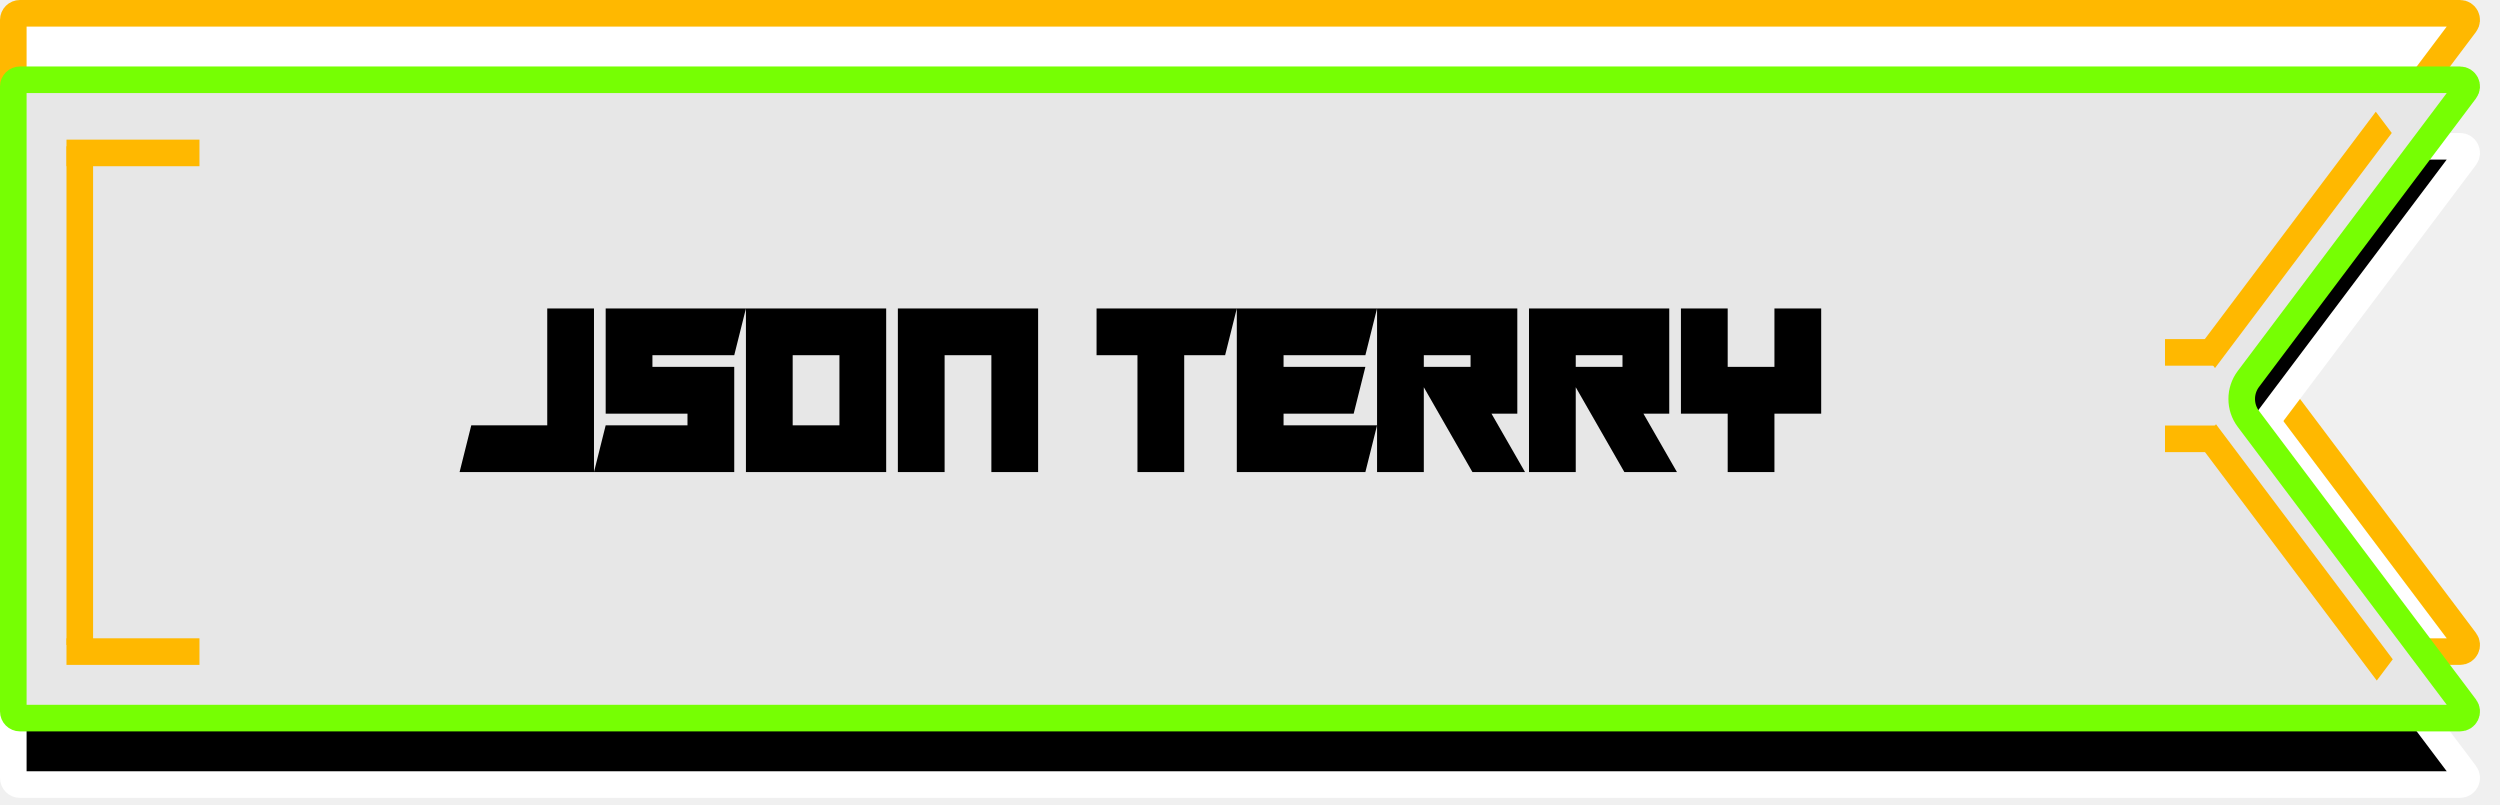
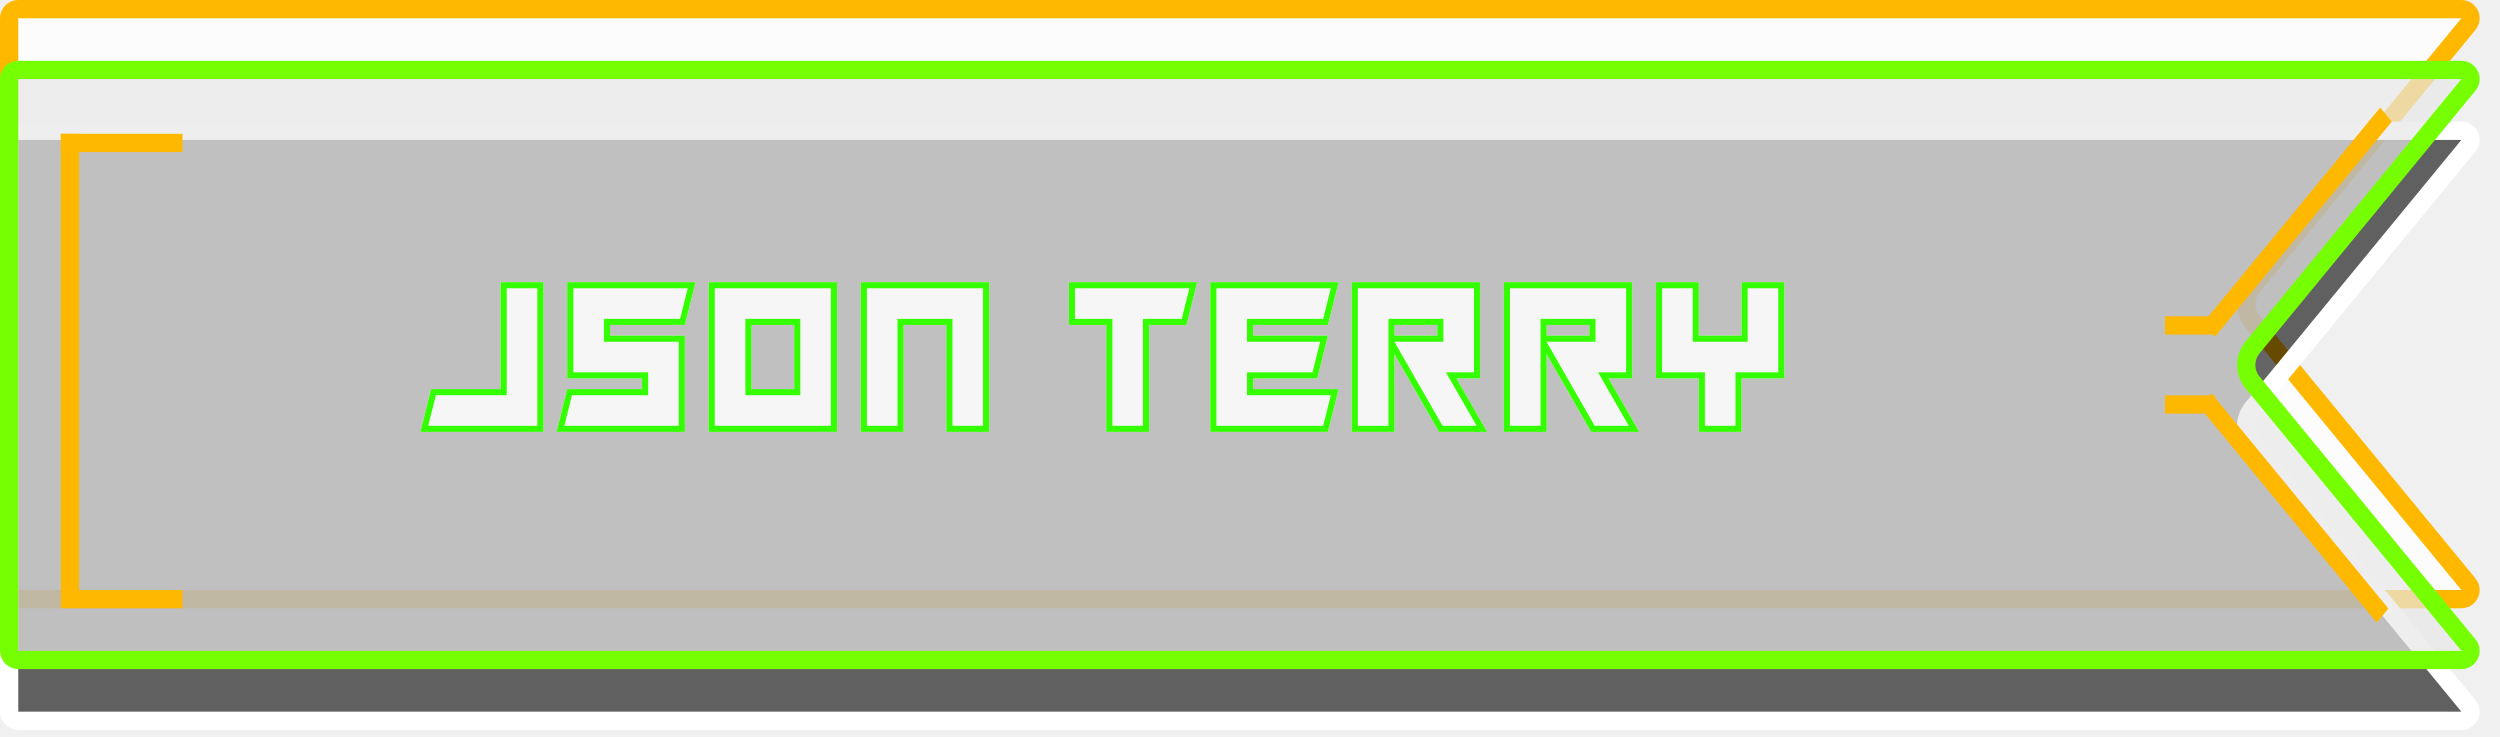
- <svg xmlns="http://www.w3.org/2000/svg" width="376" height="121" viewBox="0 0 376 121" fill="none">
-   <path d="M370.79 3.601L338.157 46.995C336.819 48.775 336.819 51.225 338.157 53.005L370.79 96.399C371.285 97.058 370.815 98 369.99 98H3C2.448 98 2 97.552 2 97V3C2 2.448 2.448 2 3 2H188H369.99C370.815 2 371.285 2.942 370.79 3.601Z" fill="white" stroke="#FFB800" stroke-width="4" />
-   <path d="M370.79 23.601L338.157 66.995C336.819 68.775 336.819 71.225 338.157 73.005L370.79 116.399C371.285 117.058 370.815 118 369.99 118H3C2.448 118 2 117.552 2 117V23C2 22.448 2.448 22 3 22H188H369.99C370.815 22 371.285 22.942 370.79 23.601Z" fill="black" stroke="white" stroke-width="4" />
-   <path d="M370.79 13.601L338.157 56.995C336.819 58.775 336.819 61.225 338.157 63.005L370.79 106.399C371.285 107.058 370.815 108 369.99 108H3C2.448 108 2 107.552 2 107V13C2 12.448 2.448 12 3 12H188H369.99C370.815 12 371.285 12.942 370.79 13.601Z" fill="#E7E7E7" stroke="#76FF03" stroke-width="4" />
-   <line x1="10" y1="23" x2="30" y2="23" stroke="#FFB800" stroke-width="4" />
-   <line x1="12" y1="22" x2="12" y2="97" stroke="#FFB800" stroke-width="4" />
-   <line x1="10" y1="98" x2="30" y2="98" stroke="#FFB800" stroke-width="4" />
-   <line y1="-2" x2="44.237" y2="-2" transform="matrix(0.601023 -0.799232 0.601023 0.799232 333.136 55.3555)" stroke="#FFB800" stroke-width="4" />
-   <line x1="325.616" y1="53" x2="333.136" y2="53" stroke="#FFB800" stroke-width="4" />
-   <line x1="325.616" y1="66" x2="333.136" y2="66" stroke="#FFB800" stroke-width="4" />
-   <line y1="-2" x2="44.237" y2="-2" transform="matrix(0.601023 0.799232 -0.601023 0.799232 330.88 67)" stroke="#FFB800" stroke-width="4" />
-   <path d="M69.121 71L70.879 63.969H82.305V46.391H89.336V71H69.121ZM112.188 46.391L110.43 53.422H98.125V55.18H110.43V71H89.336L91.094 63.969H103.398V62.211H91.094V46.391H112.188ZM126.25 53.422H119.219V63.969H126.25V53.422ZM133.281 46.391V71H112.188V46.391H133.281ZM156.133 71H149.102V53.422H142.07V71H135.039V46.391H156.133V71ZM186.016 46.391L184.258 53.422H178.105V71H171.074V53.422H164.922V46.391H186.016ZM207.109 46.391L205.352 53.422H193.047V55.18H205.352L203.594 62.211H193.047V63.969H207.109L205.352 71H186.016V46.391H207.109ZM221.172 53.422H214.141V55.18H221.172V53.422ZM228.203 46.391V62.211H224.318L229.363 71H221.453L214.141 58.238V71H207.109V46.391H228.203ZM244.023 53.422H236.992V55.18H244.023V53.422ZM251.055 46.391V62.211H247.17L252.215 71H244.305L236.992 58.238V71H229.961V46.391H251.055ZM266.875 55.18V46.391H273.906V62.211H266.875V71H259.844V62.211H252.812V46.391H259.844V55.18H266.875Z" fill="black" />
+ <svg xmlns="http://www.w3.org/2000/svg" width="411" height="121" viewBox="0 0 411 121" fill="none">
+   <path d="M405.809 3.953L370.307 47.142C368.942 48.803 368.942 51.197 370.307 52.858L405.809 96.047C406.614 97.026 405.918 98.5 404.651 98.5H3C2.172 98.5 1.5 97.828 1.5 97V3C1.5 2.172 2.172 1.5 3 1.5H205.5H404.651C405.918 1.5 406.614 2.974 405.809 3.953Z" fill="white" fill-opacity="0.8" stroke="#FFB800" stroke-width="3" />
+   <path d="M405.809 23.953L370.307 67.142C368.942 68.803 368.942 71.197 370.307 72.858L405.809 116.047C406.614 117.026 405.918 118.5 404.651 118.5H3C2.172 118.5 1.5 117.828 1.5 117V23C1.5 22.172 2.172 21.5 3 21.5H205.5H404.651C405.918 21.5 406.614 22.974 405.809 23.953Z" fill="black" fill-opacity="0.6" stroke="white" stroke-width="3" />
+   <path d="M405.809 13.953L370.307 57.142C368.942 58.803 368.942 61.197 370.307 62.858L405.809 106.047C406.614 107.026 405.918 108.5 404.651 108.5H3C2.172 108.5 1.5 107.828 1.5 107V13C1.5 12.172 2.172 11.5 3 11.5H205.5H404.651C405.918 11.5 406.614 12.974 405.809 13.953Z" fill="#E7E7E7" fill-opacity="0.7" stroke="#76FF03" stroke-width="3" />
+   <line x1="10" y1="23.5" x2="30" y2="23.5" stroke="#FFB800" stroke-width="3" />
+   <line x1="11.5" y1="22" x2="11.5" y2="97" stroke="#FFB800" stroke-width="3" />
+   <line x1="10" y1="98.5" x2="30" y2="98.5" stroke="#FFB800" stroke-width="3" />
+   <line y1="-1.5" x2="45.767" y2="-1.5" transform="matrix(0.635003 -0.77251 0.635003 0.77251 364.146 55.3555)" stroke="#FFB800" stroke-width="3" />
+   <line x1="355.926" y1="53.5" x2="364.146" y2="53.5" stroke="#FFB800" stroke-width="3" />
+   <line x1="355.926" y1="66.5" x2="364.146" y2="66.5" stroke="#FFB800" stroke-width="3" />
+   <line y1="-1.5" x2="45.767" y2="-1.5" transform="matrix(0.635003 0.77251 -0.635003 0.77251 361.68 67)" stroke="#FFB800" stroke-width="3" />
+   <mask id="path-11-inside-1_63_693" fill="white">
+     <path d="M69.121 71L70.879 63.969H82.305V46.391H89.336V71H69.121ZM114.347 46.391L112.59 53.422H100.285V55.18H112.59V71H91.496L93.254 63.969H105.558V62.211H93.254V46.391H114.347ZM130.57 53.422H123.539V63.969H130.57V53.422ZM137.601 46.391V71H116.507V46.391H137.601ZM162.613 71H155.582V53.422H148.55V71H141.519V46.391H162.613V71ZM196.816 46.391L195.058 53.422H188.905V71H181.874V53.422H175.722V46.391H196.816ZM220.069 46.391L218.312 53.422H206.007V55.18H218.312L216.554 62.211H206.007V63.969H220.069L218.312 71H198.976V46.391H220.069ZM236.292 53.422H229.261V55.18H236.292V53.422ZM243.323 46.391V62.211H239.438L244.483 71H236.573L229.261 58.238V71H222.229V46.391H243.323ZM261.303 53.422H254.272V55.18H261.303V53.422ZM268.335 46.391V62.211H264.45L269.495 71H261.585L254.272 58.238V71H247.241V46.391H268.335ZM286.315 55.18V46.391H293.346V62.211H286.315V71H279.284V62.211H272.253V46.391H279.284V55.18H286.315Z" />
+   </mask>
+   <path d="M69.121 71L70.879 63.969H82.305V46.391H89.336V71H69.121ZM114.347 46.391L112.59 53.422H100.285V55.18H112.59V71H91.496L93.254 63.969H105.558V62.211H93.254V46.391H114.347ZM130.57 53.422H123.539V63.969H130.57V53.422ZM137.601 46.391V71H116.507V46.391H137.601ZM162.613 71H155.582V53.422H148.55V71H141.519V46.391H162.613V71ZM196.816 46.391L195.058 53.422H188.905V71H181.874V53.422H175.722V46.391H196.816ZM220.069 46.391L218.312 53.422H206.007V55.18H218.312L216.554 62.211H206.007V63.969H220.069L218.312 71H198.976V46.391H220.069ZM236.292 53.422H229.261V55.18H236.292V53.422ZM243.323 46.391V62.211H239.438L244.483 71H236.573L229.261 58.238V71H222.229V46.391H243.323ZM261.303 53.422H254.272V55.18H261.303V53.422ZM268.335 46.391V62.211H264.45L269.495 71H261.585L254.272 58.238V71H247.241V46.391H268.335ZM286.315 55.18V46.391H293.346V62.211H286.315V71H279.284V62.211H272.253V46.391H279.284V55.18H286.315Z" fill="white" fill-opacity="0.85" />
+   <path d="M69.121 71L68.151 70.757L67.84 72H69.121V71ZM70.879 63.969V62.969H70.098L69.909 63.726L70.879 63.969ZM82.305 63.969V64.969H83.305V63.969H82.305ZM82.305 46.391V45.391H81.305V46.391H82.305ZM89.336 46.391H90.336V45.391H89.336V46.391ZM89.336 71V72H90.336V71H89.336ZM70.091 71.243L71.849 64.211L69.909 63.726L68.151 70.757L70.091 71.243ZM70.879 64.969H82.305V62.969H70.879V64.969ZM83.305 63.969V46.391H81.305V63.969H83.305ZM82.305 47.391H89.336V45.391H82.305V47.391ZM88.336 46.391V71H90.336V46.391H88.336ZM89.336 70H69.121V72H89.336V70ZM114.347 46.391L115.318 46.633L115.628 45.391H114.347V46.391ZM112.59 53.422V54.422H113.37L113.56 53.664L112.59 53.422ZM100.285 53.422V52.422H99.285V53.422H100.285ZM100.285 55.18H99.285V56.18H100.285V55.18ZM112.59 55.18H113.59V54.18H112.59V55.18ZM112.59 71V72H113.59V71H112.59ZM91.496 71L90.526 70.757L90.215 72H91.496V71ZM93.254 63.969V62.969H92.473L92.284 63.726L93.254 63.969ZM105.558 63.969V64.969H106.558V63.969H105.558ZM105.558 62.211H106.558V61.211H105.558V62.211ZM93.254 62.211H92.254V63.211H93.254V62.211ZM93.254 46.391V45.391H92.254V46.391H93.254ZM113.377 46.148L111.62 53.179L113.56 53.664L115.318 46.633L113.377 46.148ZM112.59 52.422H100.285V54.422H112.59V52.422ZM99.285 53.422V55.18H101.285V53.422H99.285ZM100.285 56.18H112.59V54.18H100.285V56.18ZM111.59 55.18V71H113.59V55.18H111.59ZM112.59 70H91.496V72H112.59V70ZM92.466 71.243L94.224 64.211L92.284 63.726L90.526 70.757L92.466 71.243ZM93.254 64.969H105.558V62.969H93.254V64.969ZM106.558 63.969V62.211H104.558V63.969H106.558ZM105.558 61.211H93.254V63.211H105.558V61.211ZM94.254 62.211V46.391H92.254V62.211H94.254ZM93.254 47.391H114.347V45.391H93.254V47.391ZM130.57 53.422H131.57V52.422H130.57V53.422ZM123.539 53.422V52.422H122.539V53.422H123.539ZM123.539 63.969H122.539V64.969H123.539V63.969ZM130.57 63.969V64.969H131.57V63.969H130.57ZM137.601 46.391H138.601V45.391H137.601V46.391ZM137.601 71V72H138.601V71H137.601ZM116.507 71H115.507V72H116.507V71ZM116.507 46.391V45.391H115.507V46.391H116.507ZM130.57 52.422H123.539V54.422H130.57V52.422ZM122.539 53.422V63.969H124.539V53.422H122.539ZM123.539 64.969H130.57V62.969H123.539V64.969ZM131.57 63.969V53.422H129.57V63.969H131.57ZM136.601 46.391V71H138.601V46.391H136.601ZM137.601 70H116.507V72H137.601V70ZM117.507 71V46.391H115.507V71H117.507ZM116.507 47.391H137.601V45.391H116.507V47.391ZM162.613 71V72H163.613V71H162.613ZM155.582 71H154.582V72H155.582V71ZM155.582 53.422H156.582V52.422H155.582V53.422ZM148.55 53.422V52.422H147.55V53.422H148.55ZM148.55 71V72H149.55V71H148.55ZM141.519 71H140.519V72H141.519V71ZM141.519 46.391V45.391H140.519V46.391H141.519ZM162.613 46.391H163.613V45.391H162.613V46.391ZM162.613 70H155.582V72H162.613V70ZM156.582 71V53.422H154.582V71H156.582ZM155.582 52.422H148.55V54.422H155.582V52.422ZM147.55 53.422V71H149.55V53.422H147.55ZM148.55 70H141.519V72H148.55V70ZM142.519 71V46.391H140.519V71H142.519ZM141.519 47.391H162.613V45.391H141.519V47.391ZM161.613 46.391V71H163.613V46.391H161.613ZM196.816 46.391L197.786 46.633L198.096 45.391H196.816V46.391ZM195.058 53.422V54.422H195.839L196.028 53.664L195.058 53.422ZM188.905 53.422V52.422H187.905V53.422H188.905ZM188.905 71V72H189.905V71H188.905ZM181.874 71H180.874V72H181.874V71ZM181.874 53.422H182.874V52.422H181.874V53.422ZM175.722 53.422H174.722V54.422H175.722V53.422ZM175.722 46.391V45.391H174.722V46.391H175.722ZM195.845 46.148L194.088 53.179L196.028 53.664L197.786 46.633L195.845 46.148ZM195.058 52.422H188.905V54.422H195.058V52.422ZM187.905 53.422V71H189.905V53.422H187.905ZM188.905 70H181.874V72H188.905V70ZM182.874 71V53.422H180.874V71H182.874ZM181.874 52.422H175.722V54.422H181.874V52.422ZM176.722 53.422V46.391H174.722V53.422H176.722ZM175.722 47.391H196.816V45.391H175.722V47.391ZM220.069 46.391L221.04 46.633L221.35 45.391H220.069V46.391ZM218.312 53.422V54.422H219.092L219.282 53.664L218.312 53.422ZM206.007 53.422V52.422H205.007V53.422H206.007ZM206.007 55.18H205.007V56.18H206.007V55.18ZM218.312 55.18L219.282 55.422L219.592 54.18H218.312V55.18ZM216.554 62.211V63.211H217.335L217.524 62.453L216.554 62.211ZM206.007 62.211V61.211H205.007V62.211H206.007ZM206.007 63.969H205.007V64.969H206.007V63.969ZM220.069 63.969L221.04 64.211L221.35 62.969H220.069V63.969ZM218.312 71V72H219.092L219.282 71.243L218.312 71ZM198.976 71H197.976V72H198.976V71ZM198.976 46.391V45.391H197.976V46.391H198.976ZM219.099 46.148L217.341 53.179L219.282 53.664L221.04 46.633L219.099 46.148ZM218.312 52.422H206.007V54.422H218.312V52.422ZM205.007 53.422V55.18H207.007V53.422H205.007ZM206.007 56.18H218.312V54.18H206.007V56.18ZM217.341 54.937L215.584 61.968L217.524 62.453L219.282 55.422L217.341 54.937ZM216.554 61.211H206.007V63.211H216.554V61.211ZM205.007 62.211V63.969H207.007V62.211H205.007ZM206.007 64.969H220.069V62.969H206.007V64.969ZM219.099 63.726L217.341 70.757L219.282 71.243L221.04 64.211L219.099 63.726ZM218.312 70H198.976V72H218.312V70ZM199.976 71V46.391H197.976V71H199.976ZM198.976 47.391H220.069V45.391H198.976V47.391ZM236.292 53.422H237.292V52.422H236.292V53.422ZM229.261 53.422V52.422H228.261V53.422H229.261ZM229.261 55.18H228.261V56.18H229.261V55.18ZM236.292 55.18V56.18H237.292V55.18H236.292ZM243.323 46.391H244.323V45.391H243.323V46.391ZM243.323 62.211V63.211H244.323V62.211H243.323ZM239.438 62.211V61.211H237.711L238.571 62.709L239.438 62.211ZM244.483 71V72H246.21L245.351 70.502L244.483 71ZM236.573 71L235.705 71.497L235.994 72H236.573V71ZM229.261 58.238L230.128 57.741L228.261 54.482V58.238H229.261ZM229.261 71V72H230.261V71H229.261ZM222.229 71H221.229V72H222.229V71ZM222.229 46.391V45.391H221.229V46.391H222.229ZM236.292 52.422H229.261V54.422H236.292V52.422ZM228.261 53.422V55.18H230.261V53.422H228.261ZM229.261 56.18H236.292V54.18H229.261V56.18ZM237.292 55.18V53.422H235.292V55.18H237.292ZM242.323 46.391V62.211H244.323V46.391H242.323ZM243.323 61.211H239.438V63.211H243.323V61.211ZM238.571 62.709L243.616 71.498L245.351 70.502L240.306 61.713L238.571 62.709ZM244.483 70H236.573V72H244.483V70ZM237.441 70.503L230.128 57.741L228.393 58.735L235.705 71.497L237.441 70.503ZM228.261 58.238V71H230.261V58.238H228.261ZM229.261 70H222.229V72H229.261V70ZM223.229 71V46.391H221.229V71H223.229ZM222.229 47.391H243.323V45.391H222.229V47.391ZM261.303 53.422H262.303V52.422H261.303V53.422ZM254.272 53.422V52.422H253.272V53.422H254.272ZM254.272 55.18H253.272V56.18H254.272V55.18ZM261.303 55.18V56.18H262.303V55.18H261.303ZM268.335 46.391H269.335V45.391H268.335V46.391ZM268.335 62.211V63.211H269.335V62.211H268.335ZM264.45 62.211V61.211H262.723L263.583 62.709L264.45 62.211ZM269.495 71V72H271.222L270.362 70.502L269.495 71ZM261.585 71L260.717 71.497L261.005 72H261.585V71ZM254.272 58.238L255.14 57.741L253.272 54.482V58.238H254.272ZM254.272 71V72H255.272V71H254.272ZM247.241 71H246.241V72H247.241V71ZM247.241 46.391V45.391H246.241V46.391H247.241ZM261.303 52.422H254.272V54.422H261.303V52.422ZM253.272 53.422V55.18H255.272V53.422H253.272ZM254.272 56.18H261.303V54.18H254.272V56.18ZM262.303 55.18V53.422H260.303V55.18H262.303ZM267.335 46.391V62.211H269.335V46.391H267.335ZM268.335 61.211H264.45V63.211H268.335V61.211ZM263.583 62.709L268.628 71.498L270.362 70.502L265.317 61.713L263.583 62.709ZM269.495 70H261.585V72H269.495V70ZM262.452 70.503L255.14 57.741L253.405 58.735L260.717 71.497L262.452 70.503ZM253.272 58.238V71H255.272V58.238H253.272ZM254.272 70H247.241V72H254.272V70ZM248.241 71V46.391H246.241V71H248.241ZM247.241 47.391H268.335V45.391H247.241V47.391ZM286.315 55.18V56.18H287.315V55.18H286.315ZM286.315 46.391V45.391H285.315V46.391H286.315ZM293.346 46.391H294.346V45.391H293.346V46.391ZM293.346 62.211V63.211H294.346V62.211H293.346ZM286.315 62.211V61.211H285.315V62.211H286.315ZM286.315 71V72H287.315V71H286.315ZM279.284 71H278.284V72H279.284V71ZM279.284 62.211H280.284V61.211H279.284V62.211ZM272.253 62.211H271.253V63.211H272.253V62.211ZM272.253 46.391V45.391H271.253V46.391H272.253ZM279.284 46.391H280.284V45.391H279.284V46.391ZM279.284 55.18H278.284V56.18H279.284V55.18ZM287.315 55.18V46.391H285.315V55.18H287.315ZM286.315 47.391H293.346V45.391H286.315V47.391ZM292.346 46.391V62.211H294.346V46.391H292.346ZM293.346 61.211H286.315V63.211H293.346V61.211ZM285.315 62.211V71H287.315V62.211H285.315ZM286.315 70H279.284V72H286.315V70ZM280.284 71V62.211H278.284V71H280.284ZM279.284 61.211H272.253V63.211H279.284V61.211ZM273.253 62.211V46.391H271.253V62.211H273.253ZM272.253 47.391H279.284V45.391H272.253V47.391ZM278.284 46.391V55.18H280.284V46.391H278.284ZM279.284 56.18H286.315V54.18H279.284V56.18Z" fill="#34FF00" mask="url(#path-11-inside-1_63_693)" />
</svg>
